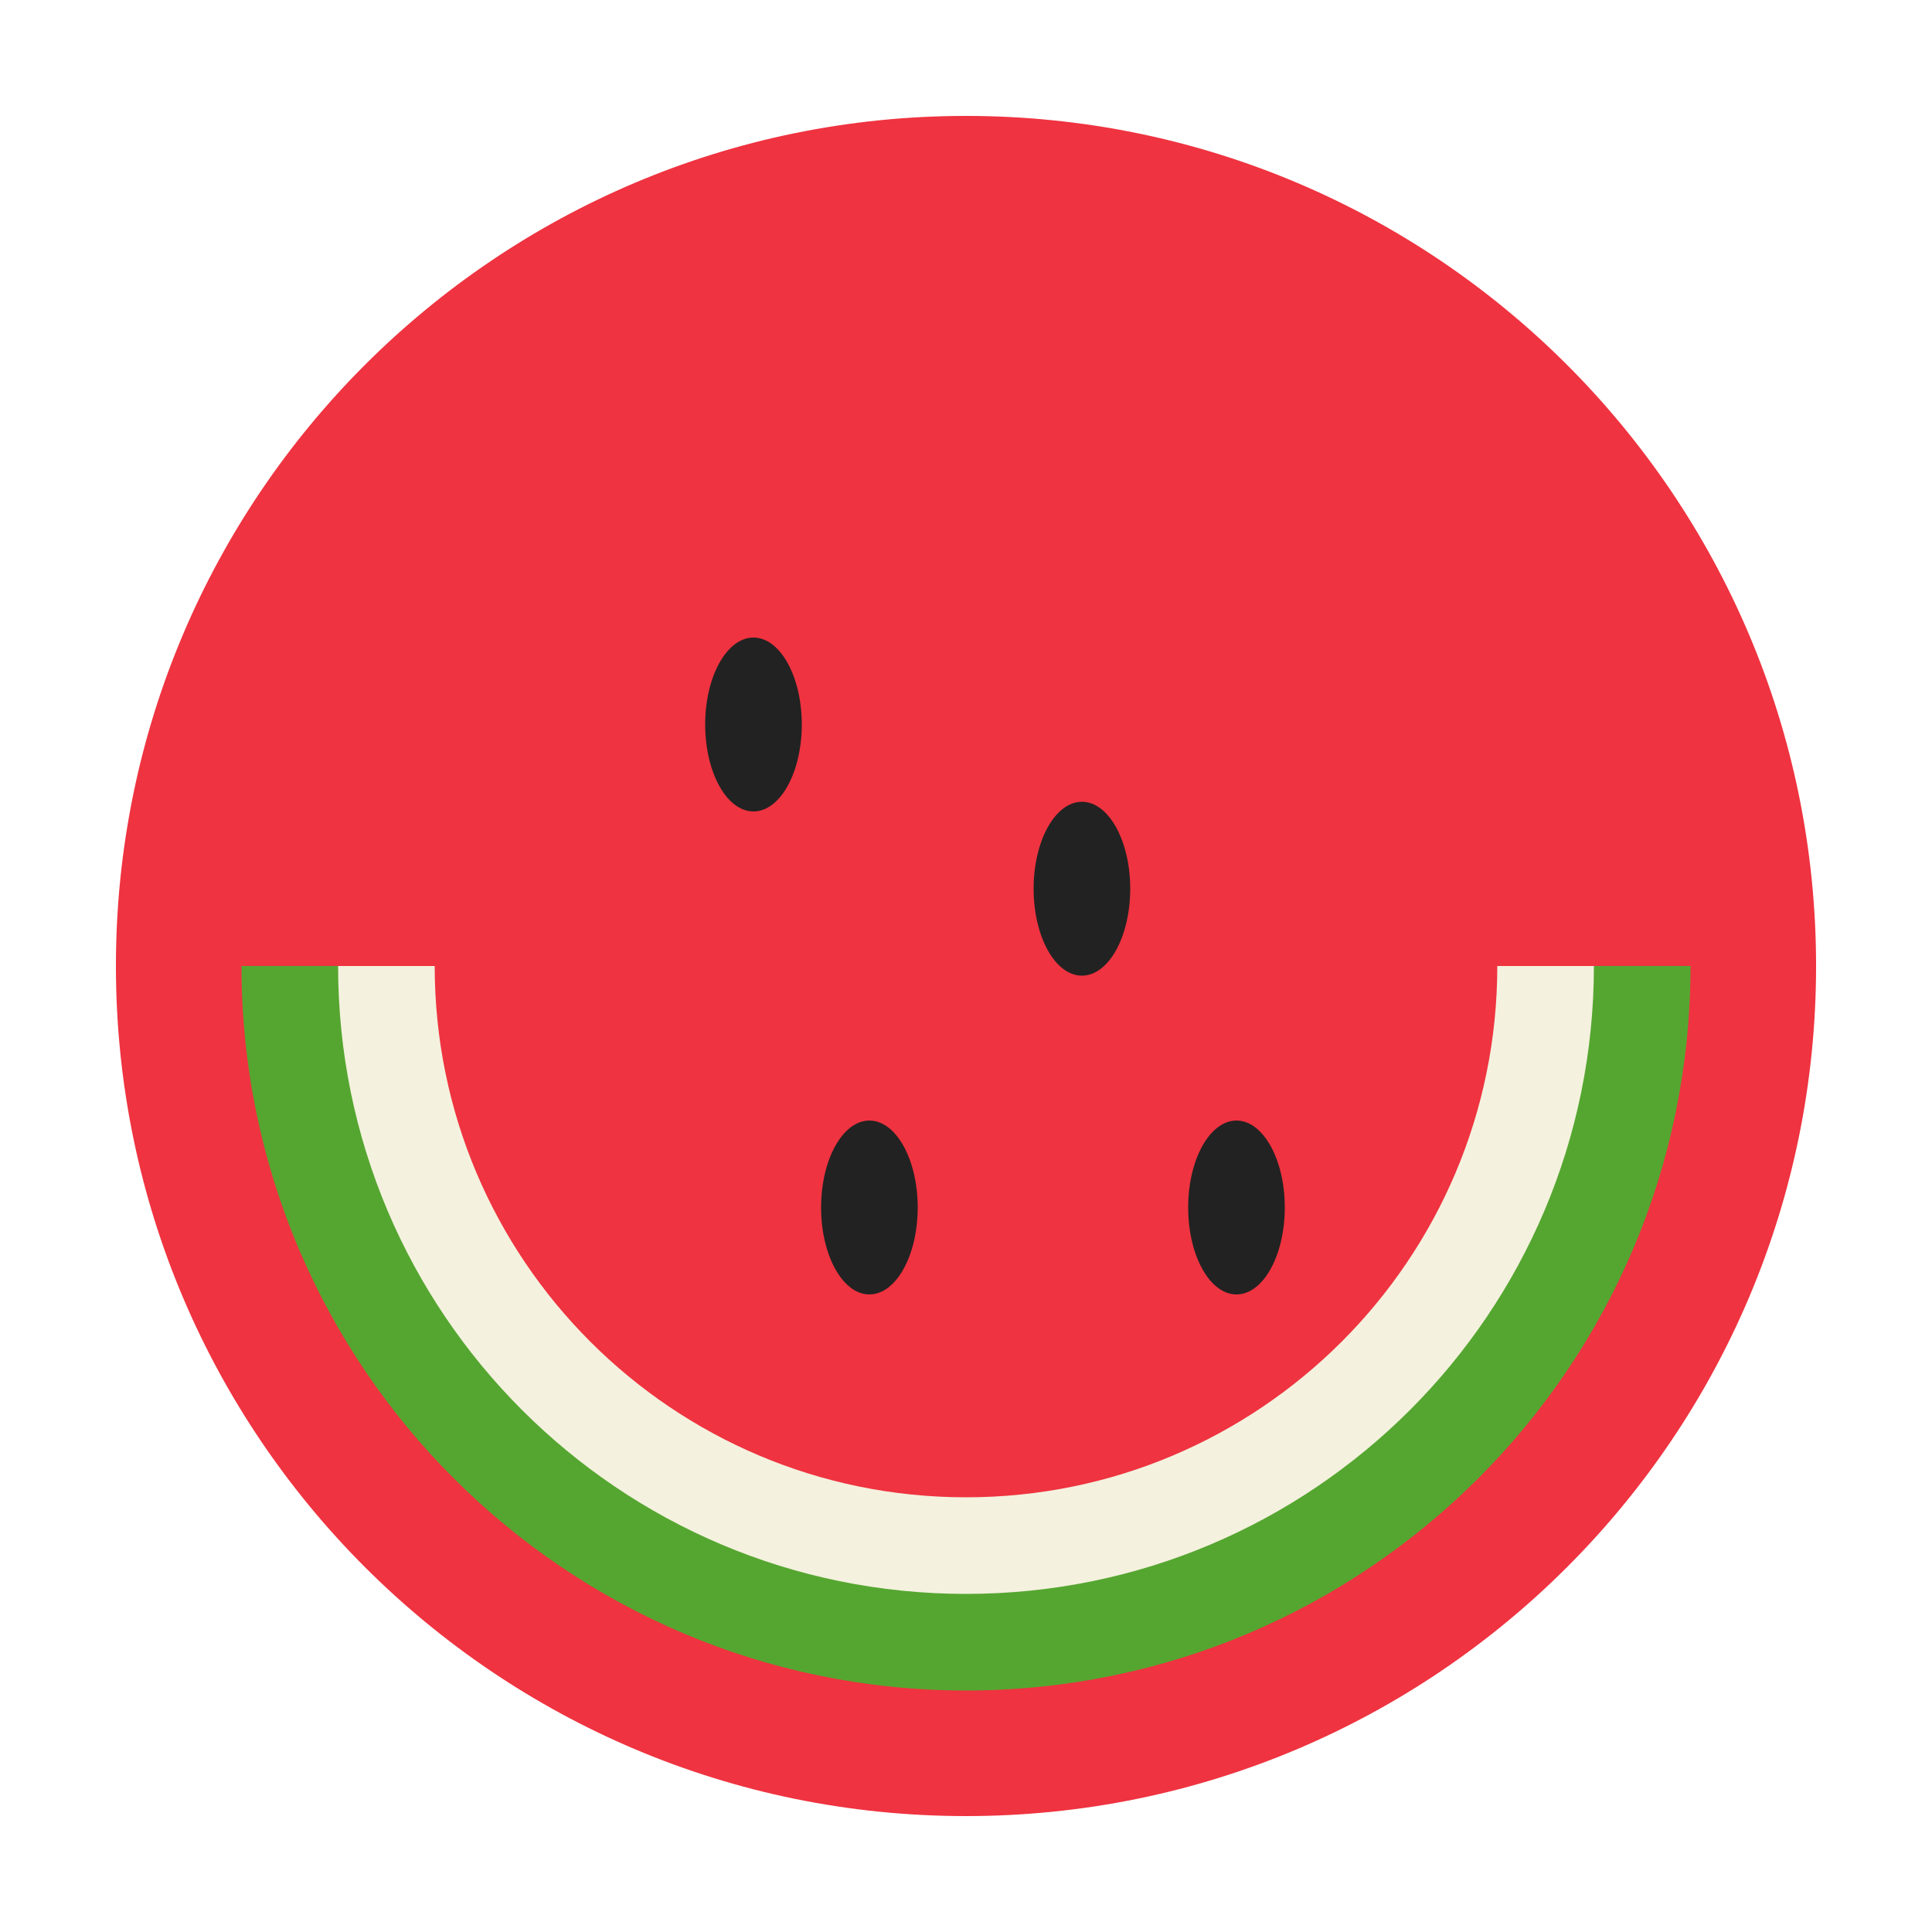
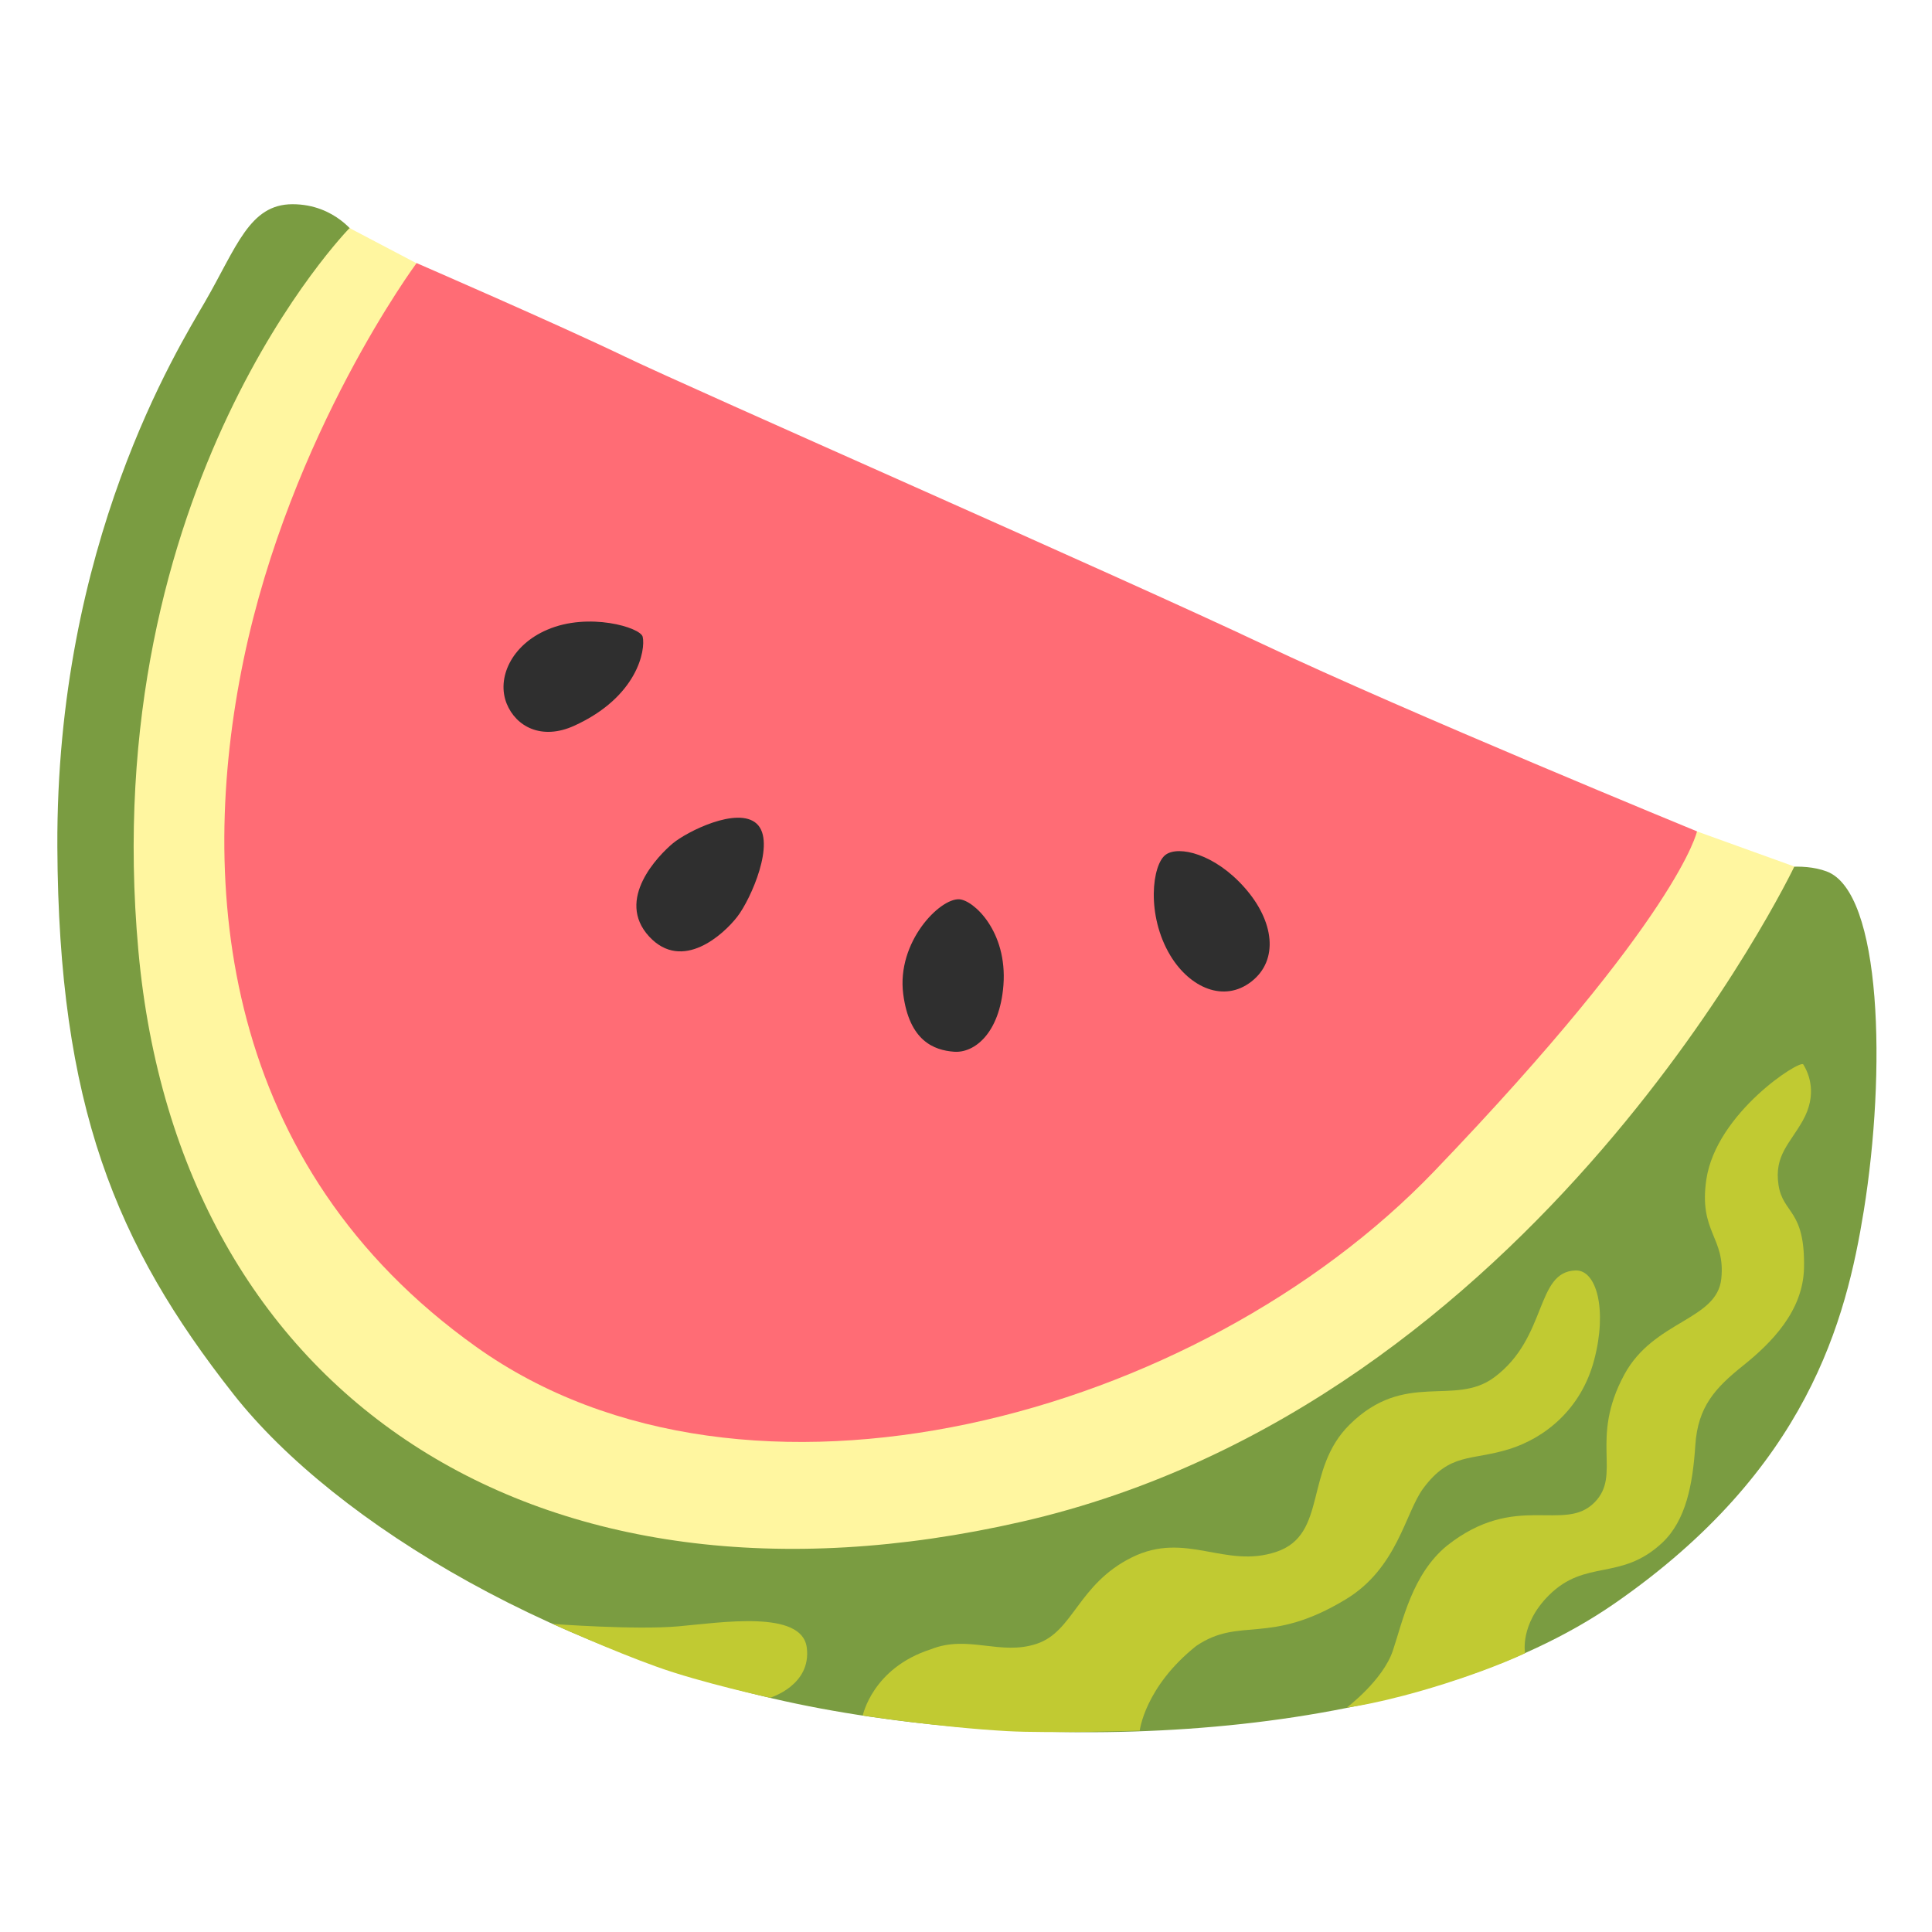
- <svg xmlns="http://www.w3.org/2000/svg" viewBox="0 0 200 200">
-   <circle cx="100" cy="100" r="88" fill="#ef3340" />
-   <path d="M25 100a75 75 0 0 0 150 0" fill="#55a630" />
-   <path d="M35 100a65 65 0 0 0 130 0" fill="#f4f1de" />
-   <path d="M45 100a55 55 0 0 0 110 0" fill="#ef3340" />
-   <g fill="#222">
-     <ellipse cx="78" cy="75" rx="5" ry="9" />
-     <ellipse cx="112" cy="92" rx="5" ry="9" />
-     <ellipse cx="90" cy="125" rx="5" ry="9" />
-     <ellipse cx="128" cy="125" rx="5" ry="9" />
-   </g>
+ <svg xmlns="http://www.w3.org/2000/svg" version="1.1" id="Layer_3" x="0px" y="0px" viewBox="0 0 128 128" style="enable-background:new 0 0 128 128;" xml:space="preserve">
+   <path style="fill:#7A9C41;" d="M30.37,22.83c-0.53-0.95-6.76-7.19-6.76-7.19s-1.37-2.11-4.23-2.11s-3.7,2.84-5.8,6.47  c-1.8,3.11-9.87,16.01-9.78,36.11c0.08,17.12,3.85,26.32,11.67,36.26c6.76,8.59,21.87,17.65,38.89,20.82  c17.01,3.17,39.84,1.9,52.63-6.97s15.32-18.78,16.49-26c1.48-9.17,1.22-21.13-2.47-22.49c-3.26-1.19-8.2,1.4-8.2,1.4L30.37,22.83z" />
+   <path style="fill:#FFF6A0;" d="M108.7,54.96l3.72,0.12l6.46,2.33c0,0-16.98,35.59-51.2,43.41c-32.17,7.35-55.83-8.36-58.51-37.81  c-2.8-30.81,13.99-47.9,13.99-47.9l4.68,2.46l25.12,46.55L108.7,54.96z" />
+   <path style="fill:#FF6C75;" d="M31.56,89.24c17.93,12.78,47.79,4.69,63.47-11.65c16.26-16.95,17.4-22.51,17.4-22.51  s-19.27-7.91-28.78-12.41S45.96,25.82,41.45,23.65S27.6,17.43,27.6,17.43S19.26,28.67,16.14,43.7S14.7,77.23,31.56,89.24z" />
+   <path style="fill:#2F2F2F;" d="M42.58,42.19c0.2,0.87-0.34,3.98-4.53,5.89c-2.17,0.99-3.87,0.05-4.48-1.46  c-0.68-1.68,0.3-3.88,2.69-4.9C39,40.54,42.44,41.57,42.58,42.19z" />
+   <path style="fill:#2F2F2F;" d="M50.13,54.57c1.3,1.19-0.38,5-1.28,6.16c-0.9,1.17-3.64,3.69-5.84,1.32  c-2.27-2.46,0.63-5.39,1.56-6.17S48.86,53.41,50.13,54.57z" />
+   <path style="fill:#2F2F2F;" d="M63.55,59.58c-1.29-0.07-4.15,2.83-3.71,6.27c0.4,3.11,2.03,3.73,3.37,3.83  c1.33,0.1,3.02-1.2,3.27-4.41C66.75,61.69,64.49,59.63,63.55,59.58z" />
+   <path style="fill:#2F2F2F;" d="M77.24,56.62c-0.91,0.64-1.32,4,0.3,6.69c1.29,2.13,3.55,3.14,5.37,1.72c1.82-1.42,1.52-4-0.46-6.23  C80.48,56.57,78.1,56.01,77.24,56.62z" />
+   <path style="fill:#C1CA32;" d="M119.47,70.52c0.4,0.64,0.94,2.01-0.04,3.74c-0.86,1.52-1.89,2.3-1.6,4.24s1.77,1.6,1.69,5.51  c-0.06,2.86-2.18,4.98-4.03,6.46c-1.85,1.48-3,2.72-3.17,5.27c-0.17,2.61-0.62,4.98-2.18,6.46c-2.76,2.59-5.08,1.05-7.53,3.5  c-1.94,1.94-1.57,3.83-1.57,3.83s-1.9,0.93-5.29,2.01c-4.2,1.33-6.52,1.59-6.52,1.59s2.39-1.8,3.05-3.77s1.28-5.06,3.58-6.95  c4.57-3.62,7.77-0.82,9.79-2.88c1.81-1.85-0.37-4.15,1.97-8.47c1.95-3.59,6.13-3.58,6.42-6.34c0.29-2.76-1.51-3.08-0.99-6.58  C113.71,73.73,119.26,70.19,119.47,70.52z" />
+   <path style="fill:#C1CA32;" d="M57.16,113.66c0,0,0.64-3.15,4.51-4.39c2.47-0.99,4.61,0.45,7.03-0.37c2.43-0.82,2.72-3.95,6.29-5.72  c3.58-1.77,6.17,0.78,9.58-0.37c3.41-1.15,1.81-5.43,4.85-8.43c3.67-3.62,6.94-1.16,9.58-3.13c3.54-2.63,2.71-7,5.39-7.08  c1.4-0.04,2.1,2.63,1.23,5.92c-0.86,3.29-3.29,5.19-5.64,5.92c-2.51,0.78-3.91,0.21-5.68,2.59c-1.2,1.61-1.71,5.29-5.14,7.36  c-5.1,3.09-6.99,1.11-9.91,3.09c-3.41,2.72-3.74,5.61-3.74,5.61s-5.97,0.19-8.81,0.03C62.24,114.44,57.16,113.66,57.16,113.66z" />
+   <path style="fill:#C1CA32;" d="M36.62,107.59c0,0,5.47,0.41,8.31,0.16c2.84-0.25,8.19-1.11,8.52,1.4s-2.43,3.33-2.43,3.33  s-4.57-0.99-7.53-2.06C40.52,109.36,36.62,107.59,36.62,107.59z" />
</svg>
